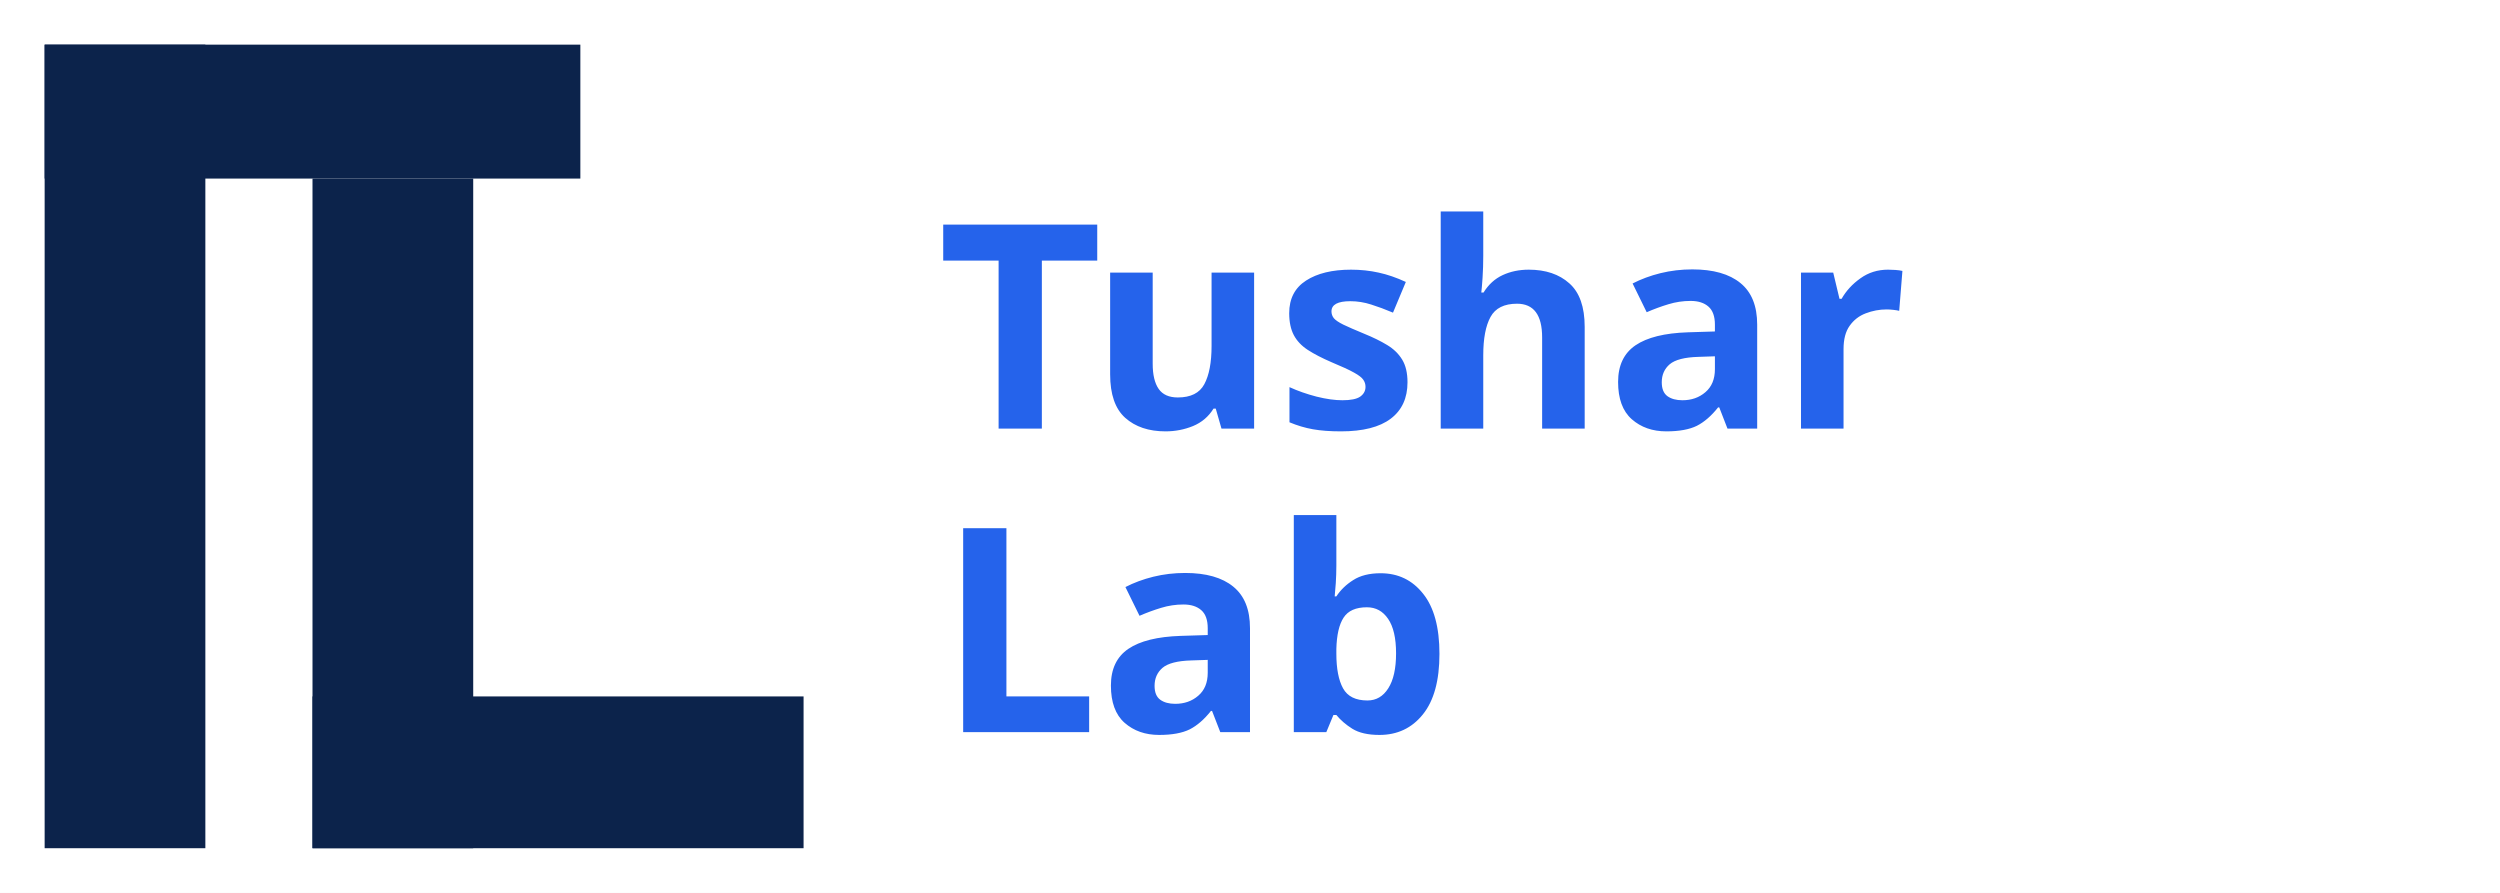
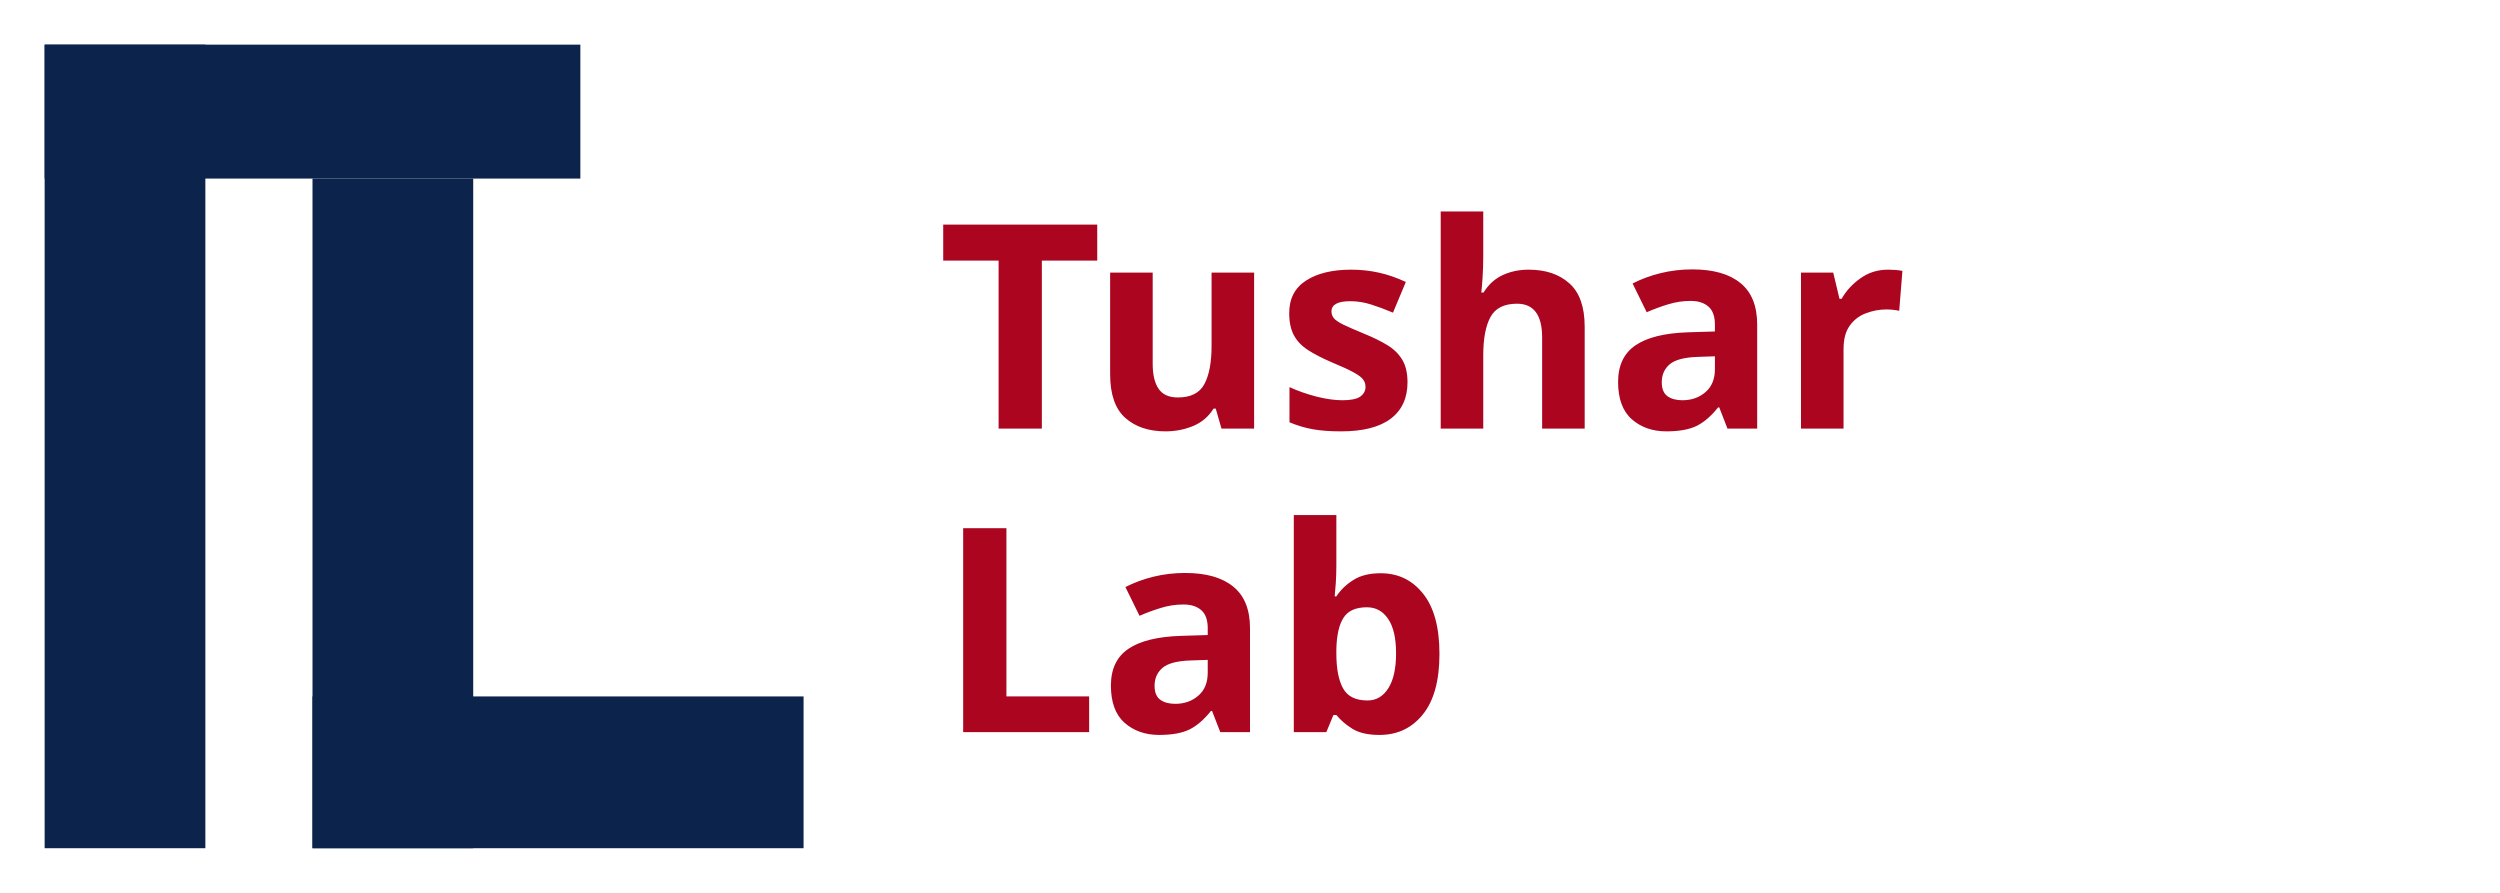
<svg xmlns="http://www.w3.org/2000/svg" viewBox="0 0 280 100" width="280" height="100">
  <rect width="280" height="100" fill="#FFFFFF" />
  <rect x="5" y="5" width="60" height="15" fill="#0C234B" />
  <rect x="5" y="5" width="18" height="90" fill="#0C234B" />
  <rect x="35" y="20" width="18" height="75" fill="#0C234B" />
  <rect x="35" y="78" width="55" height="17" fill="#0C234B" />
-   <text x="105" y="48" font-family="'DM Sans', system-ui, sans-serif" font-weight="700" font-size="32" fill="#2563EB">Tushar</text>
-   <text x="105" y="82" font-family="'DM Sans', system-ui, sans-serif" font-weight="700" font-size="32" fill="#2563EB">Lab</text>
+   <text x="105" y="48" font-family="'DM Sans', system-ui, sans-serif" font-weight="700" font-size="32" fill="#AB0520">Tushar</text>
+   <text x="105" y="82" font-family="'DM Sans', system-ui, sans-serif" font-weight="700" font-size="32" fill="#AB0520">Lab</text>
</svg>
